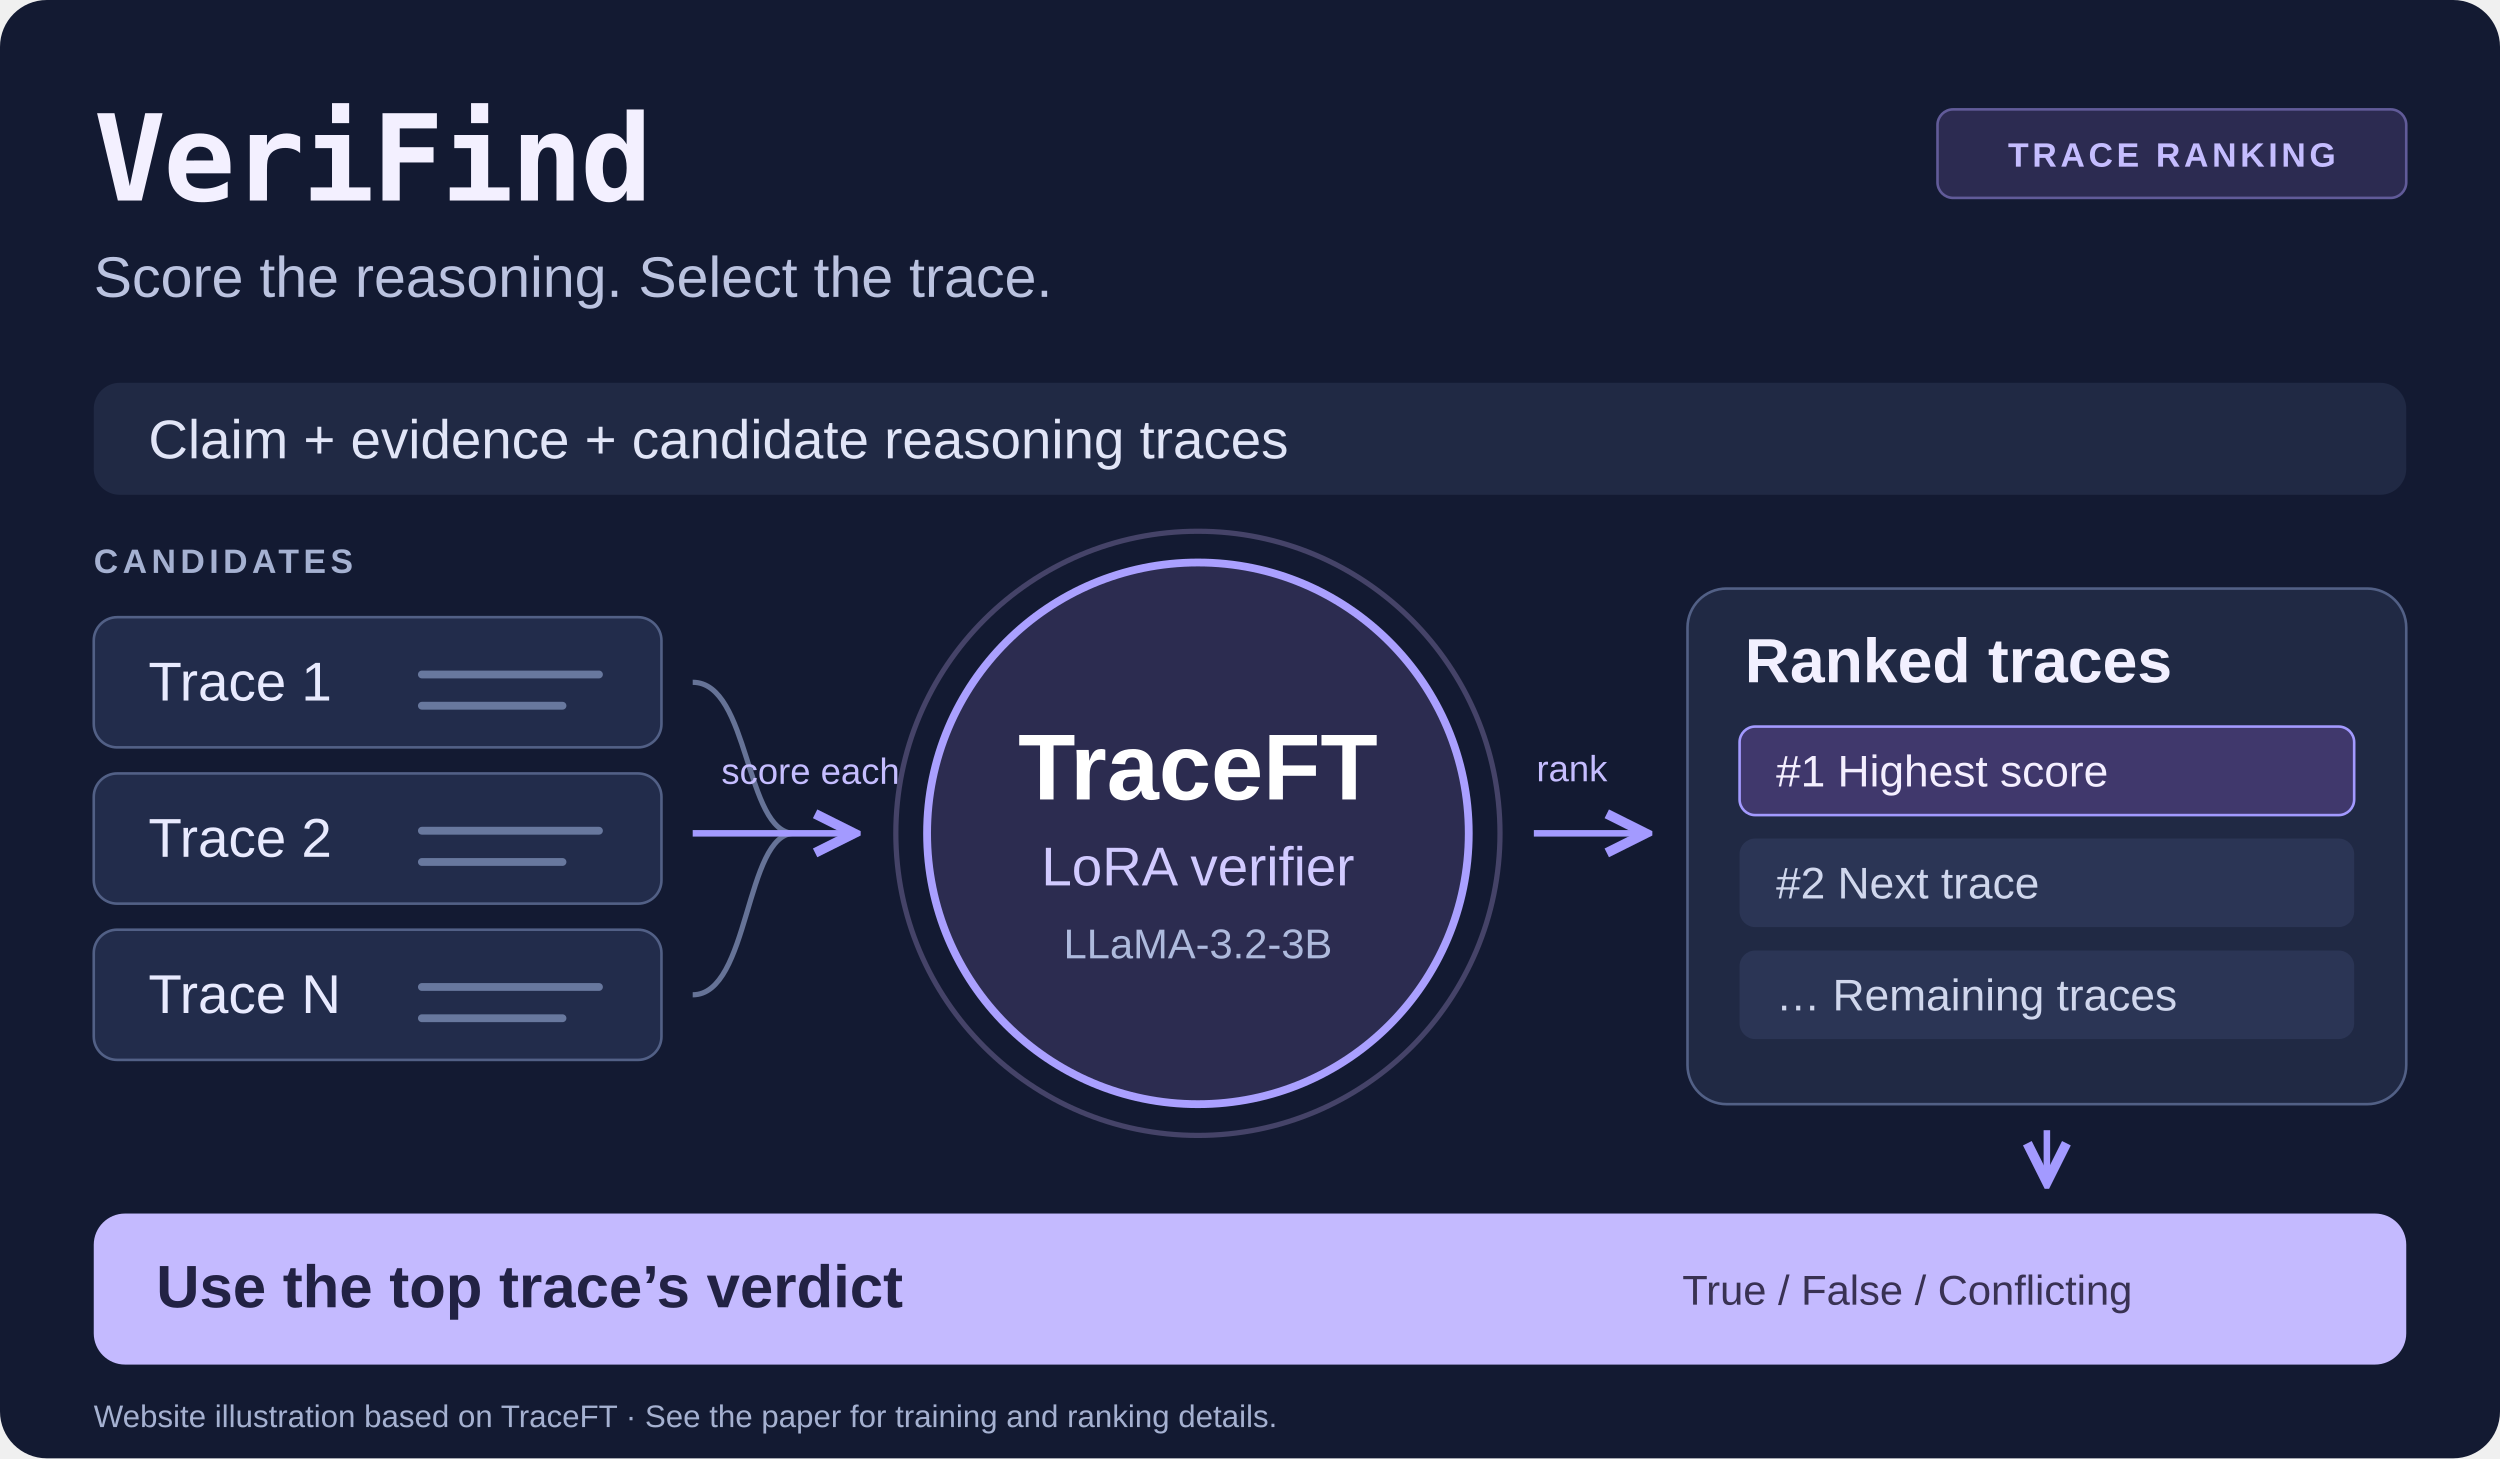
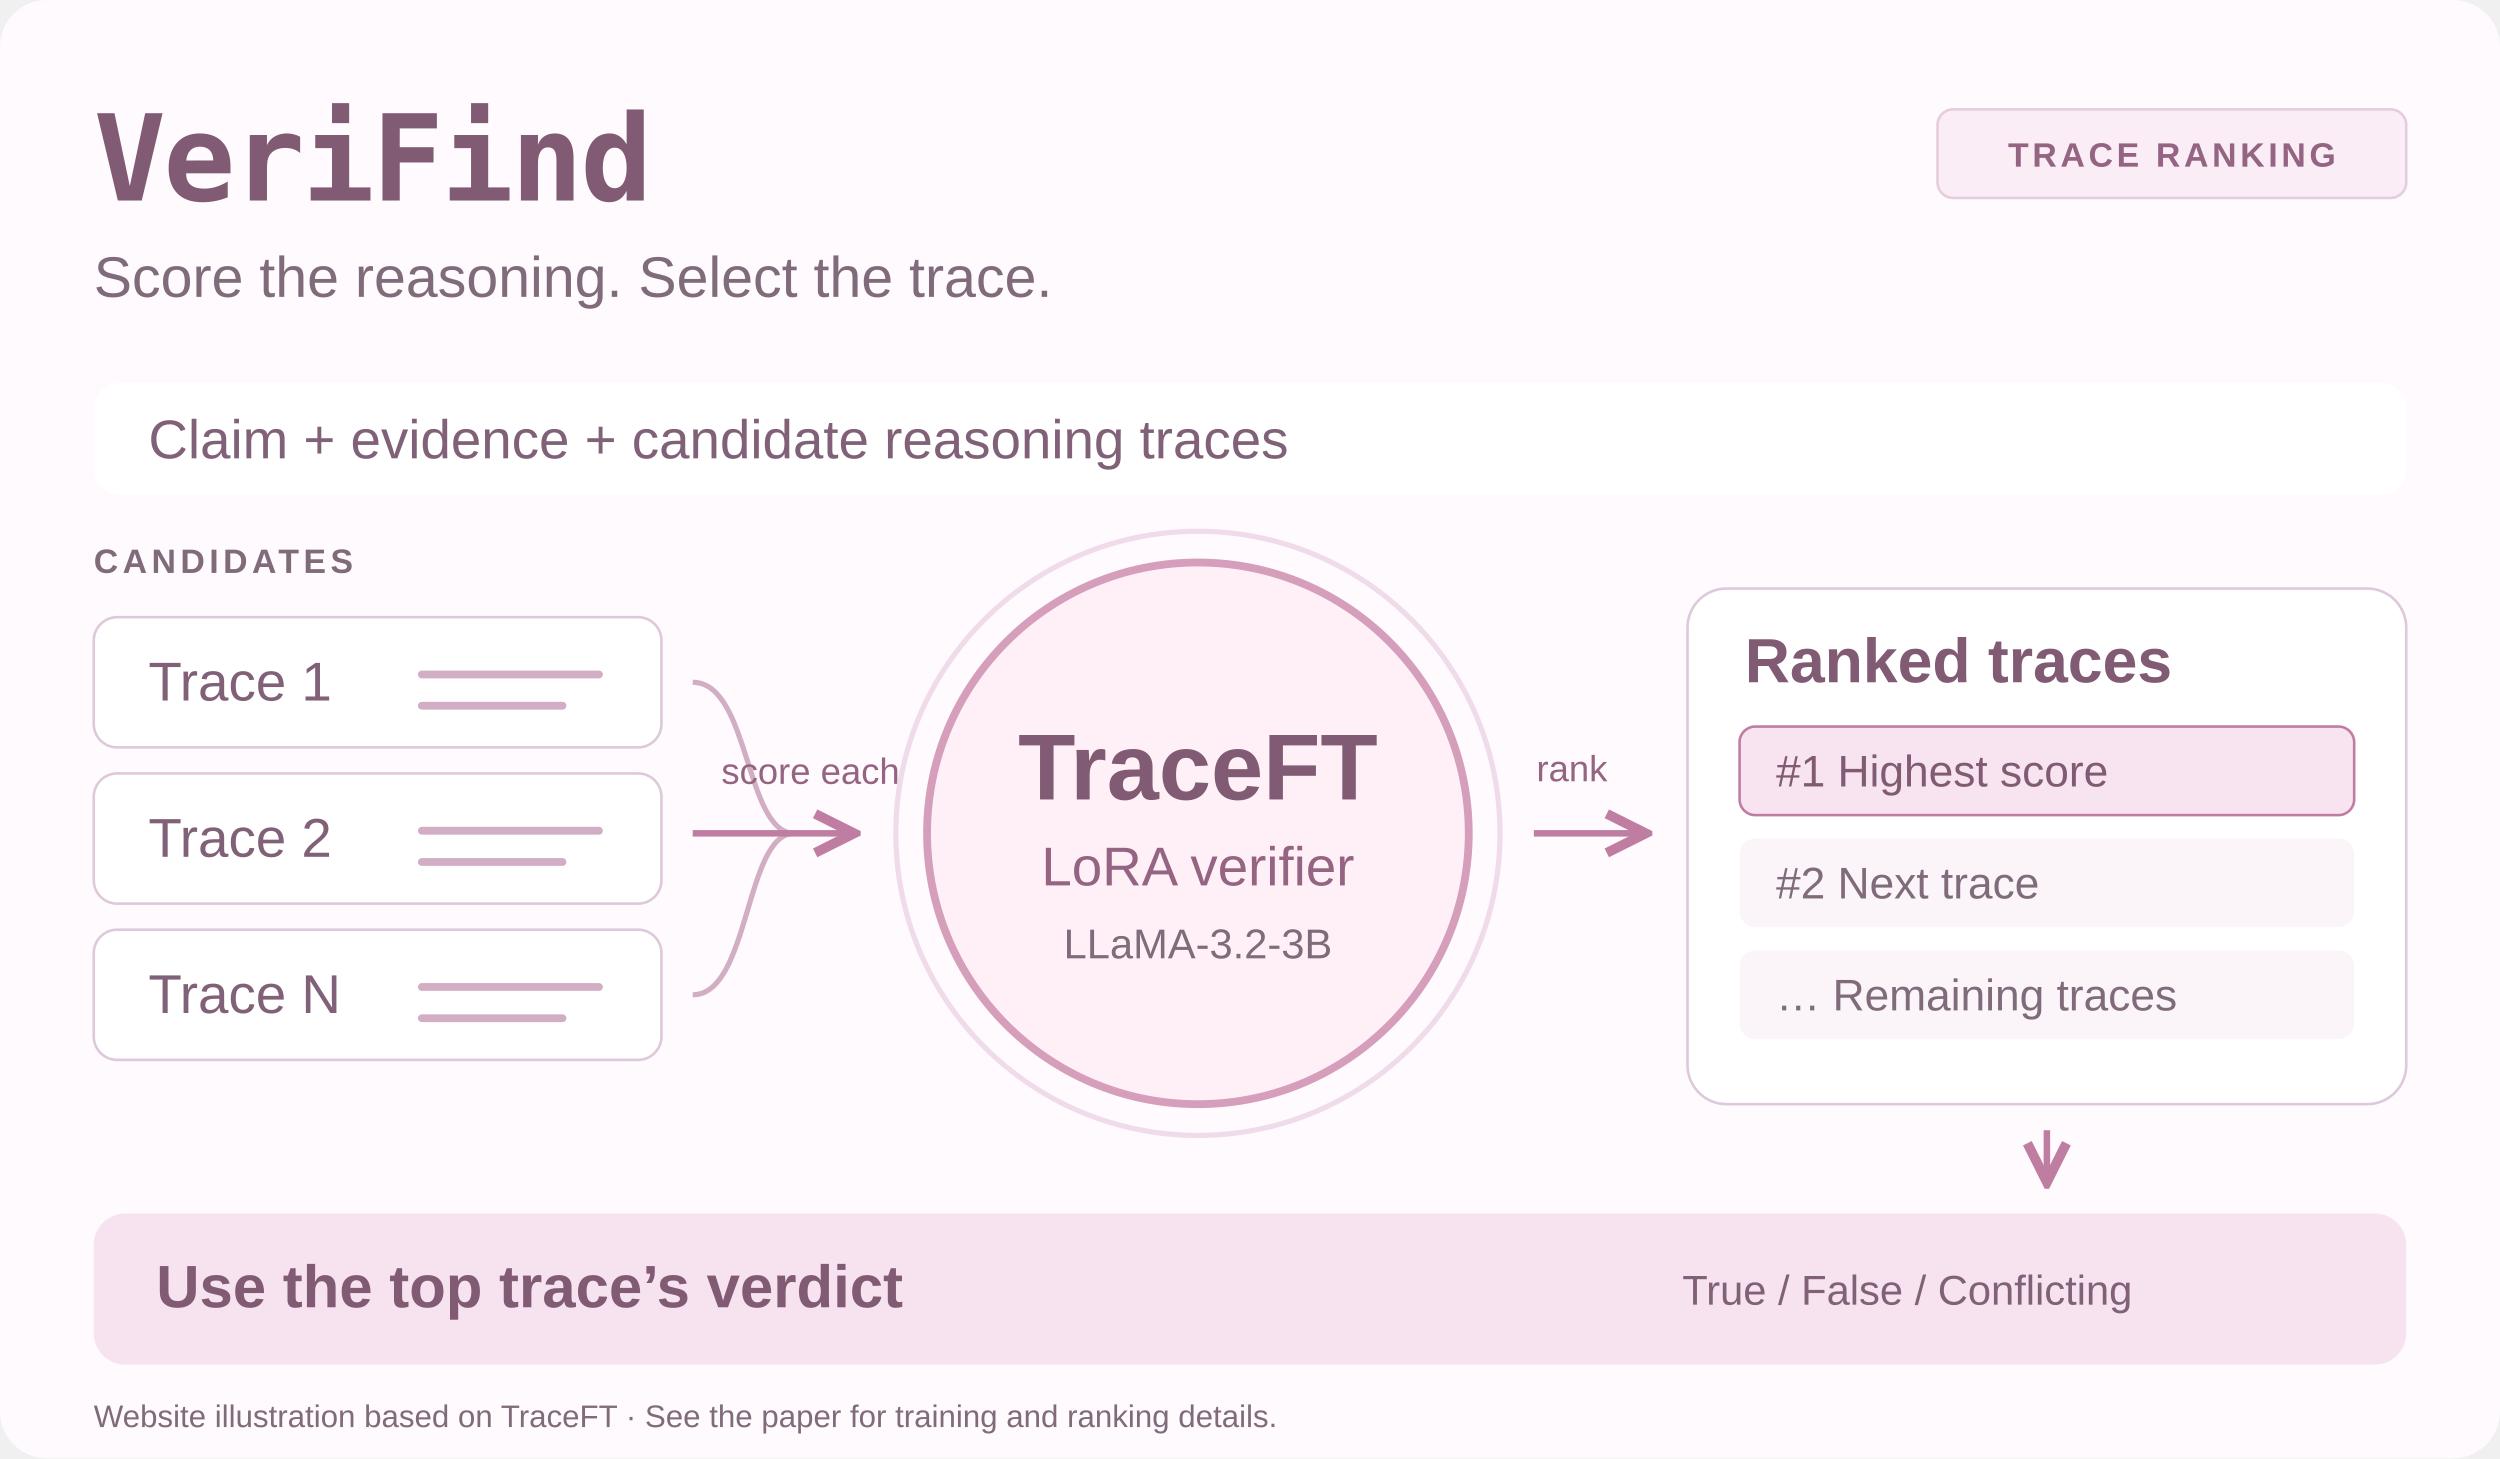
<svg xmlns="http://www.w3.org/2000/svg" width="960" height="560" viewBox="0 0 960 560" role="img" aria-labelledby="title desc">
  <defs>
    <marker id="arrow" markerWidth="8" markerHeight="8" refX="7" refY="4" orient="auto">
-       <path d="M1 1 L7 4 L1 7" fill="none" stroke="#a39aff" stroke-width="1.5" />
+       <path d="M1 1 L7 4 L1 7" fill="none" stroke="#bf7da2" stroke-width="1.5" />
    </marker>
  </defs>
-   <rect width="960" height="560" rx="18" fill="#131a32" />
+   <rect width="960" height="560" rx="18" fill="#fffafd" />
  <g font-family="Arial, Helvetica, sans-serif">
-     <text x="36" y="77" font-size="46" font-weight="700" font-family="ui-monospace, Menlo, Consolas, monospace" letter-spacing="-1" fill="#f3f0ff">VeriFind</text>
-     <text x="36" y="114" font-size="22" fill="#bbc3e0">Score the reasoning. Select the trace.</text>
-     <rect x="744" y="42" width="180" height="34" rx="6" fill="#2c2b51" stroke="#615b99" />
-     <text x="834" y="64" font-size="13" letter-spacing="1.4" font-weight="700" text-anchor="middle" fill="#c5bdff">TRACE RANKING</text>
-     <rect x="36" y="147" width="888" height="43" rx="10" fill="#202944" />
-     <text x="57" y="176" font-size="21" fill="#e1e5f7">Claim + evidence + candidate reasoning traces</text>
-     <text x="36" y="220" font-size="13" letter-spacing="1.7" font-weight="700" fill="#a5b1d1">CANDIDATES</text>
-     <rect x="36" y="237" width="218" height="50" rx="9" fill="#222c4b" stroke="#526086" />
-     <rect x="36" y="297" width="218" height="50" rx="9" fill="#222c4b" stroke="#526086" />
-     <rect x="36" y="357" width="218" height="50" rx="9" fill="#222c4b" stroke="#526086" />
-     <text x="57" y="269" font-size="21" fill="#e8eafe">Trace 1</text>
-     <text x="57" y="329" font-size="21" fill="#e8eafe">Trace 2</text>
-     <text x="57" y="389" font-size="21" fill="#e8eafe">Trace N</text>
-     <path d="M162 259 H230 M162 271 H216 M162 319 H230 M162 331 H216 M162 379 H230 M162 391 H216" stroke="#68789e" stroke-width="3" stroke-linecap="round" />
-     <path d="M266 262 C288 262 286 320 305 320 M266 382 C288 382 286 320 305 320" fill="none" stroke="#667397" stroke-width="2" />
-     <path d="M266 320 H328" fill="none" stroke="#a39aff" stroke-width="2.5" marker-end="url(#arrow)" />
-     <text x="277" y="301" font-size="14" fill="#c5bdff">score each</text>
-     <circle cx="460" cy="320" r="116" fill="none" stroke="#454368" stroke-width="2" />
-     <circle cx="460" cy="320" r="104" fill="#2c2c50" stroke="#aaa0ff" stroke-width="3" />
-     <text x="460" y="307" text-anchor="middle" font-size="36" font-weight="700" fill="#fff">TraceFT</text>
-     <text x="460" y="340" text-anchor="middle" font-size="21" fill="#d1caff">LoRA verifier</text>
-     <text x="460" y="368" text-anchor="middle" font-size="16" fill="#aebadd">LLaMA-3.2-3B</text>
-     <path d="M589 320 H632" fill="none" stroke="#a39aff" stroke-width="2.5" marker-end="url(#arrow)" />
-     <text x="590" y="300" font-size="14" fill="#c5bdff">rank</text>
-     <rect x="648" y="226" width="276" height="198" rx="15" fill="#202944" stroke="#526086" />
-     <text x="670" y="262" font-size="24" font-weight="700" fill="#f2f0ff">Ranked traces</text>
-     <rect x="668" y="279" width="236" height="34" rx="6" fill="#40386c" stroke="#a39aff" />
-     <text x="682" y="302" font-size="17" fill="#f4efff">#1  Highest score</text>
-     <rect x="668" y="322" width="236" height="34" rx="6" fill="#2b3555" />
-     <text x="682" y="345" font-size="17" fill="#d0d7ed">#2  Next trace</text>
-     <rect x="668" y="365" width="236" height="34" rx="6" fill="#2b3555" />
-     <text x="682" y="388" font-size="17" fill="#d0d7ed">…   Remaining traces</text>
-     <path d="M786 434 V454" fill="none" stroke="#a39aff" stroke-width="2.5" marker-end="url(#arrow)" />
-     <rect x="36" y="466" width="888" height="58" rx="12" fill="#c4baff" />
-     <text x="60" y="502" font-size="23" font-weight="700" fill="#222244">Use the top trace’s verdict</text>
-     <text x="646" y="501" font-size="16" fill="#393253">True / False / Conflicting</text>
-     <text x="36" y="548" font-size="12" fill="#a5b1d1">Website illustration based on TraceFT · See the paper for training and ranking details.</text>
+     <text x="36" y="77" font-size="46" font-weight="700" font-family="ui-monospace, Menlo, Consolas, monospace" letter-spacing="-1" fill="#805b73">VeriFind</text>
+     <text x="36" y="114" font-size="22" fill="#806b7b">Score the reasoning. Select the trace.</text>
+     <rect x="744" y="42" width="180" height="34" rx="6" fill="#faedf5" stroke="#e5cddd" />
+     <text x="834" y="64" font-size="13" letter-spacing="1.4" font-weight="700" text-anchor="middle" fill="#946482">TRACE RANKING</text>
+     <rect x="36" y="147" width="888" height="43" rx="10" fill="#ffffff" />
+     <text x="57" y="176" font-size="21" fill="#806178">Claim + evidence + candidate reasoning traces</text>
+     <text x="36" y="220" font-size="13" letter-spacing="1.7" font-weight="700" fill="#806b7b">CANDIDATES</text>
+     <rect x="36" y="237" width="218" height="50" rx="9" fill="#ffffff" stroke="#ddc9db" />
+     <rect x="36" y="297" width="218" height="50" rx="9" fill="#ffffff" stroke="#ddc9db" />
+     <rect x="36" y="357" width="218" height="50" rx="9" fill="#ffffff" stroke="#ddc9db" />
+     <text x="57" y="269" font-size="21" fill="#806178">Trace 1</text>
+     <text x="57" y="329" font-size="21" fill="#806178">Trace 2</text>
+     <text x="57" y="389" font-size="21" fill="#806178">Trace N</text>
+     <path d="M162 259 H230 M162 271 H216 M162 319 H230 M162 331 H216 M162 379 H230 M162 391 H216" stroke="#d2aec5" stroke-width="3" stroke-linecap="round" />
+     <path d="M266 262 C288 262 286 320 305 320 M266 382 C288 382 286 320 305 320" fill="none" stroke="#d2aec5" stroke-width="2" />
+     <path d="M266 320 H328" fill="none" stroke="#bf7da2" stroke-width="2.5" marker-end="url(#arrow)" />
+     <text x="277" y="301" font-size="14" fill="#946482">score each</text>
+     <circle cx="460" cy="320" r="116" fill="none" stroke="#efdbe9" stroke-width="2" />
+     <circle cx="460" cy="320" r="104" fill="#fff0f7" stroke="#d59eba" stroke-width="3" />
+     <text x="460" y="307" text-anchor="middle" font-size="36" font-weight="700" fill="#805b73">TraceFT</text>
+     <text x="460" y="340" text-anchor="middle" font-size="21" fill="#946482">LoRA verifier</text>
+     <text x="460" y="368" text-anchor="middle" font-size="16" fill="#806b7b">LLaMA-3.2-3B</text>
+     <path d="M589 320 H632" fill="none" stroke="#bf7da2" stroke-width="2.5" marker-end="url(#arrow)" />
+     <text x="590" y="300" font-size="14" fill="#946482">rank</text>
+     <rect x="648" y="226" width="276" height="198" rx="15" fill="#ffffff" stroke="#ddc9db" />
+     <text x="670" y="262" font-size="24" font-weight="700" fill="#805b73">Ranked traces</text>
+     <rect x="668" y="279" width="236" height="34" rx="6" fill="#f7e4f0" stroke="#bf7da2" />
+     <text x="682" y="302" font-size="17" fill="#805b73">#1  Highest score</text>
+     <rect x="668" y="322" width="236" height="34" rx="6" fill="#fbf5fa" />
+     <text x="682" y="345" font-size="17" fill="#806b7b">#2  Next trace</text>
+     <rect x="668" y="365" width="236" height="34" rx="6" fill="#fbf5fa" />
+     <text x="682" y="388" font-size="17" fill="#806b7b">…   Remaining traces</text>
+     <path d="M786 434 V454" fill="none" stroke="#bf7da2" stroke-width="2.5" marker-end="url(#arrow)" />
+     <rect x="36" y="466" width="888" height="58" rx="12" fill="#f7e3ef" />
+     <text x="60" y="502" font-size="23" font-weight="700" fill="#805b73">Use the top trace’s verdict</text>
+     <text x="646" y="501" font-size="16" fill="#806178">True / False / Conflicting</text>
+     <text x="36" y="548" font-size="12" fill="#806b7b">Website illustration based on TraceFT · See the paper for training and ranking details.</text>
  </g>
</svg>
